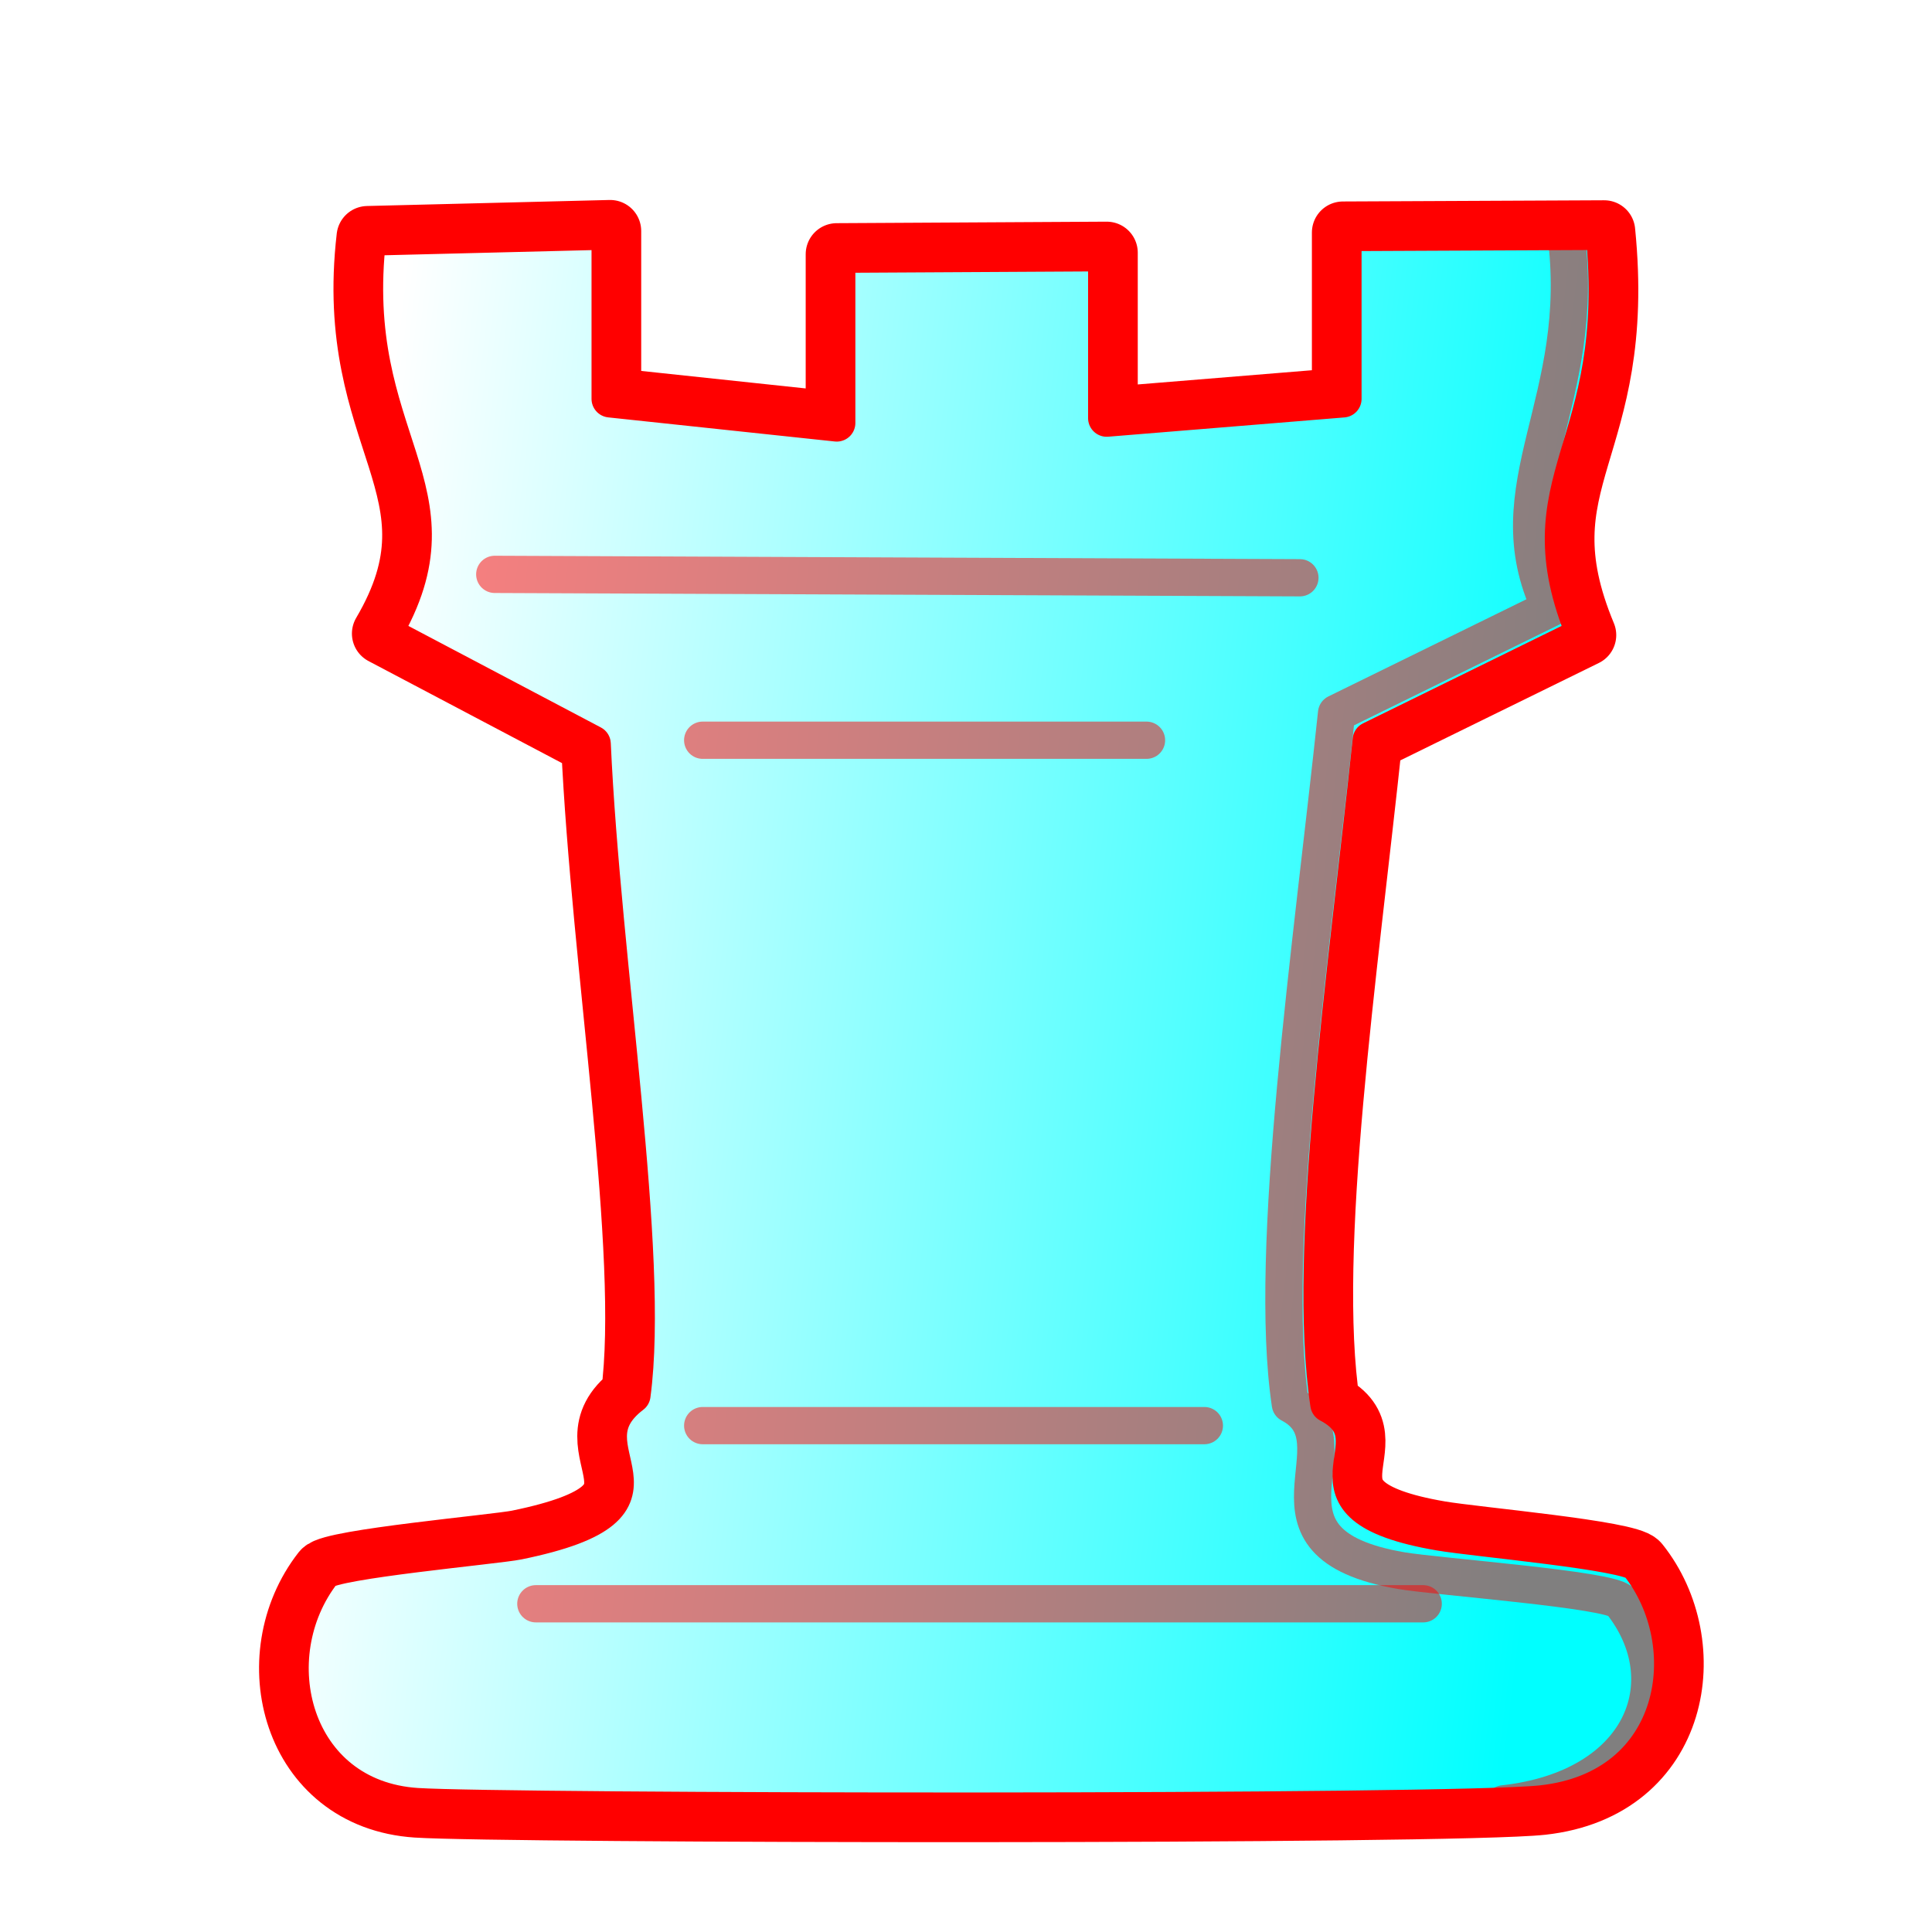
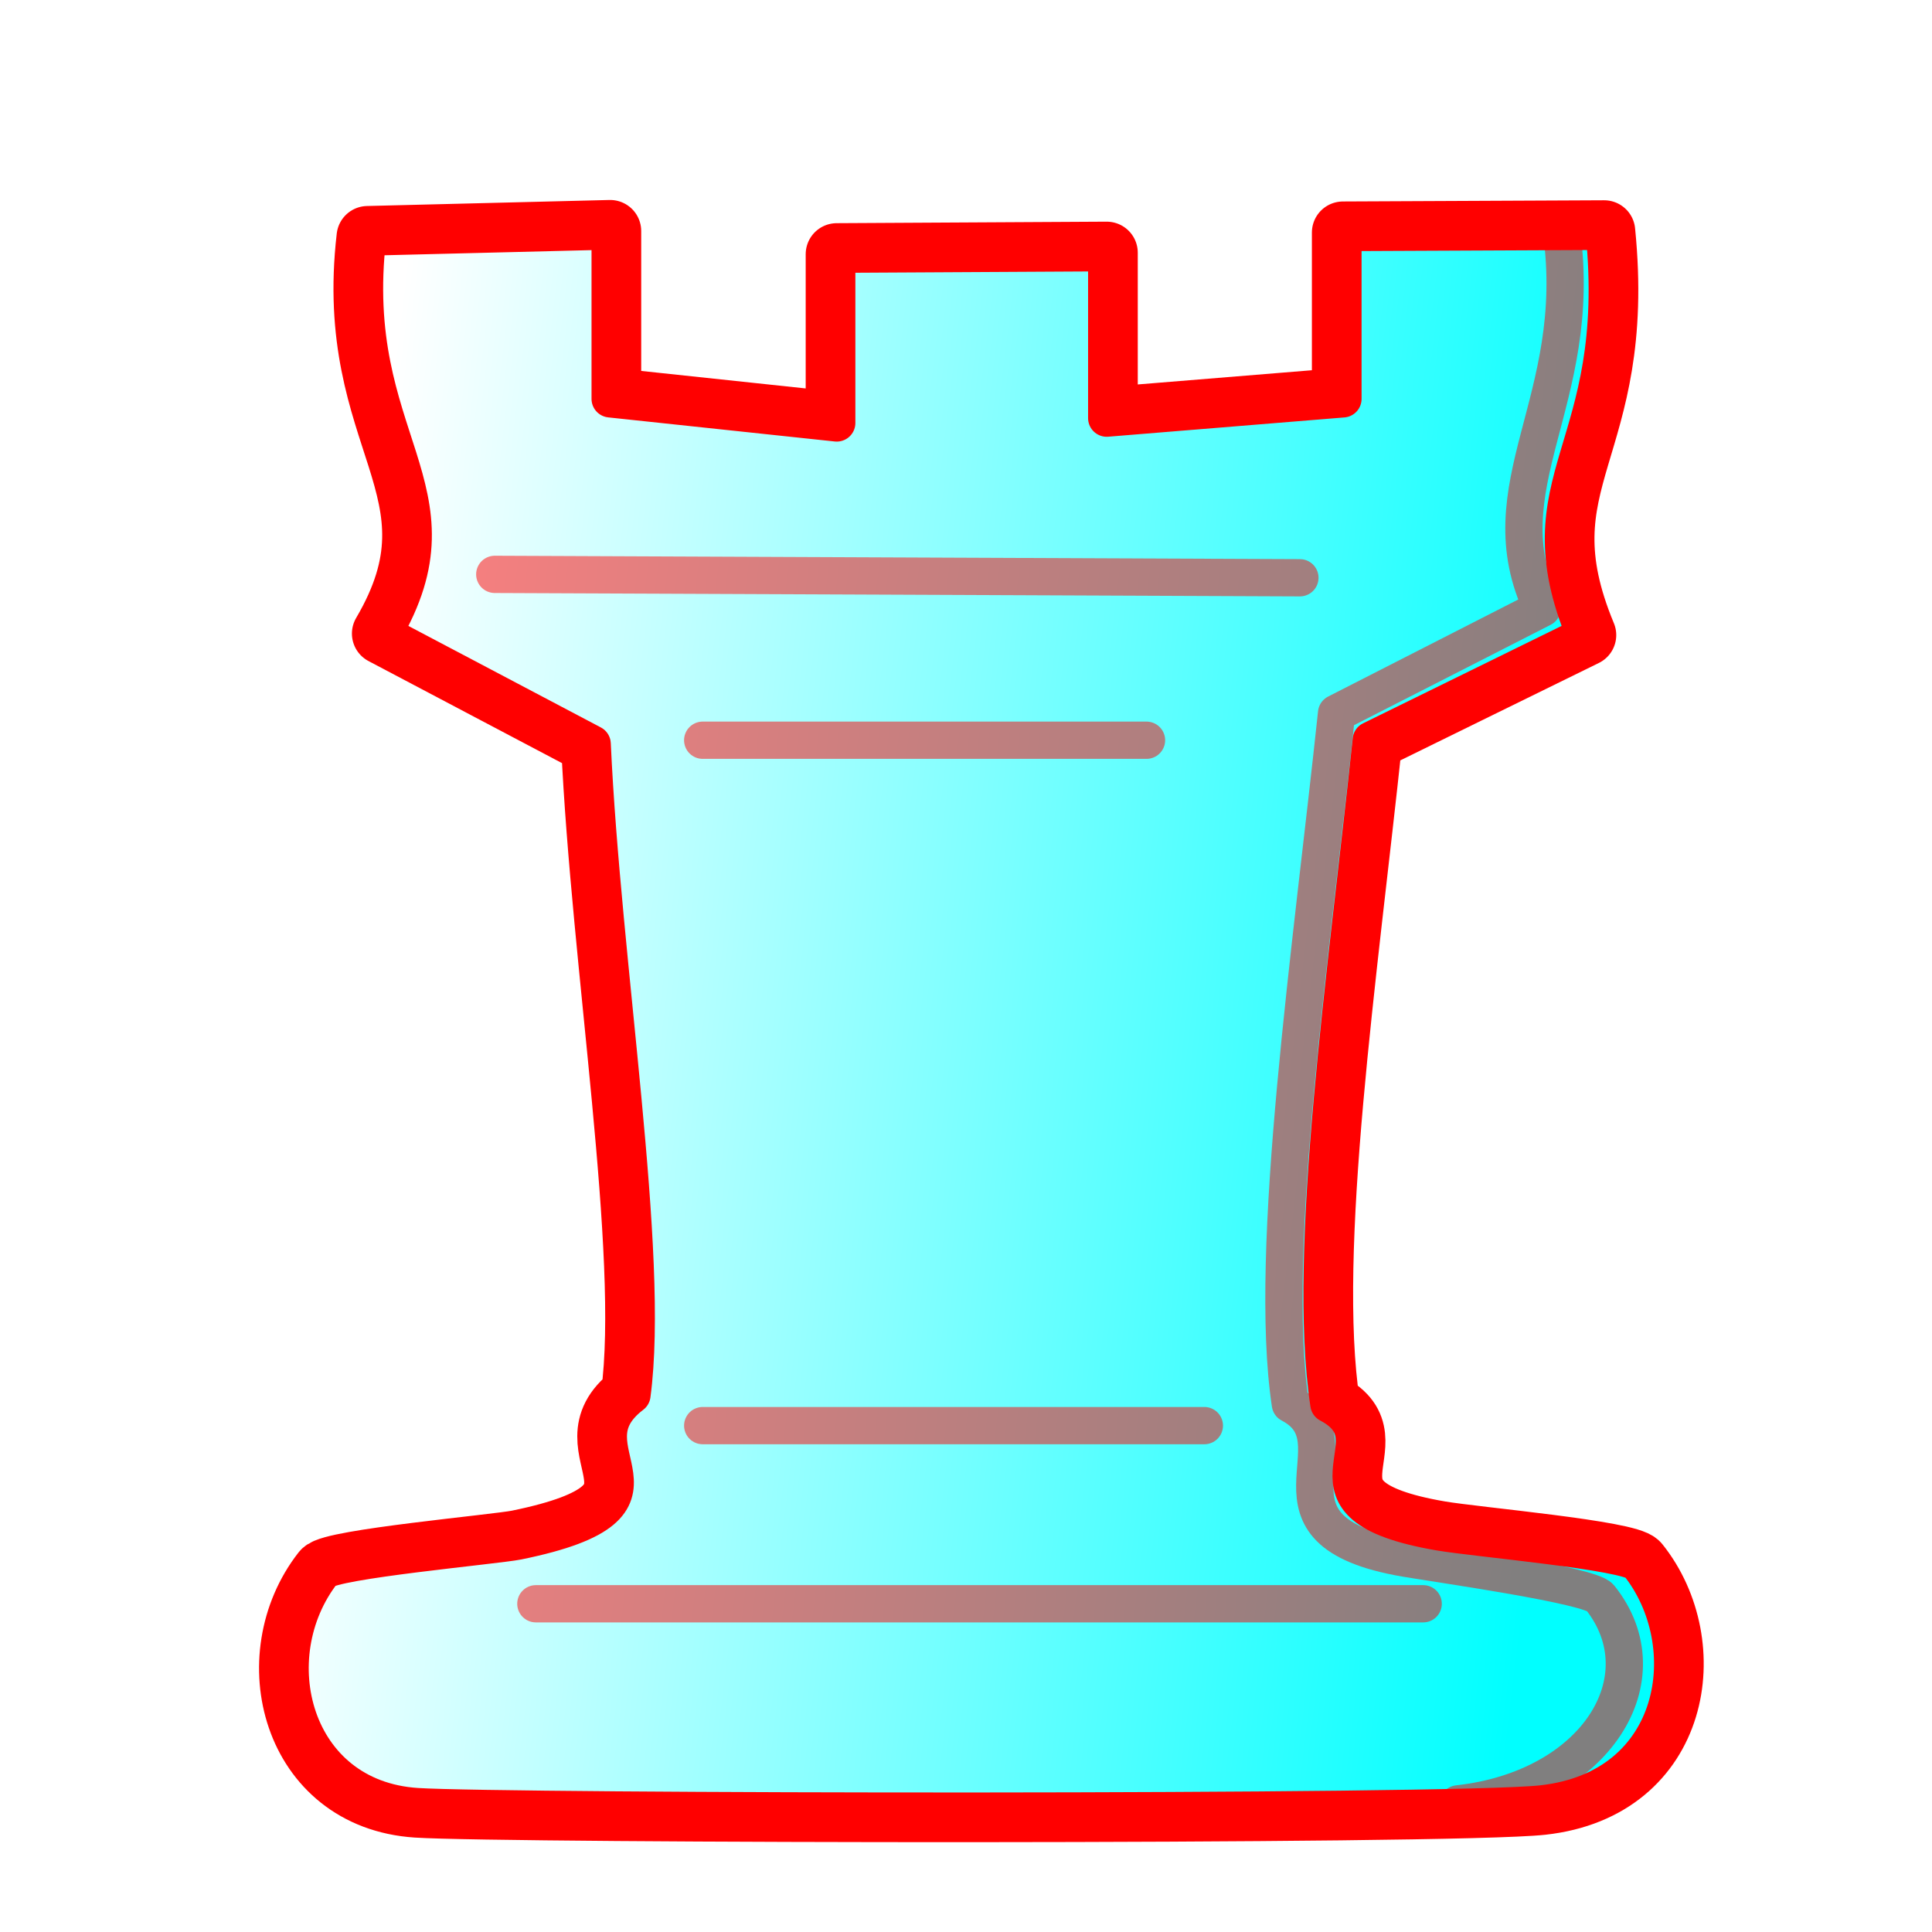
<svg xmlns="http://www.w3.org/2000/svg" xmlns:xlink="http://www.w3.org/1999/xlink" width="700pt" height="700pt" viewBox="0 0 933.333 933.333" version="1.1" id="rook">
  <style id="style-base">
    .base { 
      fill-opacity:1;
      fill-rule:evenodd;
      stroke-miterlimit:4;
      stroke-dasharray:none;
      stroke-linecap:round;
      stroke-linejoin:round;
      stroke-opacity:1
    }
  </style>
  <style id="stroke-medium">
    .stroke-medium {
      stroke-width: 18;
    }
  </style>
  <style id="stroke-heavy">
    .stroke-heavy {
      stroke-width: 21;
    }
  </style>
  <style id="stroke-boundary">
    .stroke-boundary {
      stroke-width: 30;
    }
  </style>
  <style id="stroke-color">
    .stroke-color {
      stroke:#ff0000;
    }
  </style>
  <style id="fill-color">
    .fill-color {
      fill:#00ff00;
    }
  </style>
  <defs id="defs1553">
    <linearGradient xlink:href="#fillGradient" id="main-gradient" gradientUnits="userSpaceOnUse" gradientTransform="matrix(6.248478,0,0,7.110584,-3961.489,-264.9934)" x1="660.518" y1="90.377" x2="757.722" y2="103.719" />
    <linearGradient id="fillGradient">
      <stop id="stop0" offset="0" style="stop-color:#ffffff;stop-opacity:1;" />
      <stop id="stop1" offset="1" style="stop-color:#00ffff;stop-opacity:1;" />
    </linearGradient>
  </defs>
  <path id="boundary" d="m 774.966,111.752 -126.201,0.582 v 80.349 l -114.12,9.316 v -79.913 l -130.422,0.728 v 81.514 l -109.462,-11.645 v -81.077 l -117.176,2.911 c -11.469,98.783 48.603,121.469 7.424,191.558 l 101.066,53.311 c 4.852,106.779 28.336,246.637 19.215,314.513 -35.626,27.135 31.826,52.825 -55.069,70.604 -10.417,2.131 -89.893,9.218 -94.178,14.702 -32.077,41.053 -14.915,109.598 45.269,113.537 42.274,2.767 500.003,3.509 543.669,-1.31 67.003,-7.395 77.352,-77.319 46.434,-116.012 -4.736,-5.926 -78.311,-12.3 -95.779,-15.284 -77.684,-13.268 -18.746,-43.529 -53.66,-61.855 -11.199,-74.12 8.746,-209.803 20.472,-320.768 l 103.348,-50.711 c -31.886,-76.665 19.869,-88.186 9.17,-195.051 z" class="base stroke-color stroke-boundary" style="fill:none" />
  <path id="main" d="m 774.966,111.752 -126.201,0.582 v 80.349 l -114.12,9.316 v -79.913 l -130.422,0.728 v 81.514 l -109.462,-11.645 v -81.077 l -117.176,2.911 c -11.469,98.783 48.603,121.469 7.424,191.558 l 101.066,53.311 c 4.852,106.779 28.336,246.637 19.215,314.513 -35.626,27.135 31.826,52.825 -55.069,70.604 -10.417,2.131 -89.893,9.218 -94.178,14.702 -32.077,41.053 -14.915,109.598 45.269,113.537 42.274,2.767 500.003,3.509 543.669,-1.31 67.003,-7.395 77.352,-77.319 46.434,-116.012 -4.736,-5.926 -78.311,-12.3 -95.779,-15.284 -77.684,-13.268 -18.746,-43.529 -53.66,-61.855 -11.199,-74.12 8.746,-209.803 20.472,-320.768 l 103.348,-50.711 c -31.886,-76.665 19.869,-88.186 9.17,-195.051 z" class="base stroke-color stroke-medium" style="fill:url(#main-gradient)" />
  <path id="deco-lines" class="base stroke-color stroke-medium" style="opacity:0.5;fill:none" d="m 239.015,277.472 388.956,1.641 z m 100.452,80.126 h 214.403 z m 0,331.106 H 581.815 Z M 258.866,774.765 H 687.535 Z" />
-   <path class="base stroke-color stroke-medium" style="opacity:0.5;fill:none" d="m 726.366,871.433 c 67.003,-7.394 87.49,-58.992 56.572,-97.684 -4.736,-5.926 -88.449,-11.996 -105.917,-14.979 -77.684,-13.268 -18.746,-62.161 -53.66,-80.486 -11.199,-74.12 10.603,-222.796 22.328,-333.761 l 103.348,-50.711 c -28.046,-58.806 18.629,-99.962 7.314,-182.059" id="deco-side" />
+   <path class="base stroke-color stroke-medium" style="opacity:0.5;fill:none" d="m 704.366,871.433 c 67.003,-7.394 99.49,-60.992 68.572,-99.684 -4.736,-5.926 -76.449,-15.996 -93.917,-18.98 -77.684,-13.268 -20.746,-56.161 -55.66,-74.486 -11.199,-74.12 10.603,-222.796 22.328,-333.761 l 99.348,-50.711 c -28.046,-58.806 20.629,-99.962 9.314,-182.059" id="deco-side" />
</svg>
